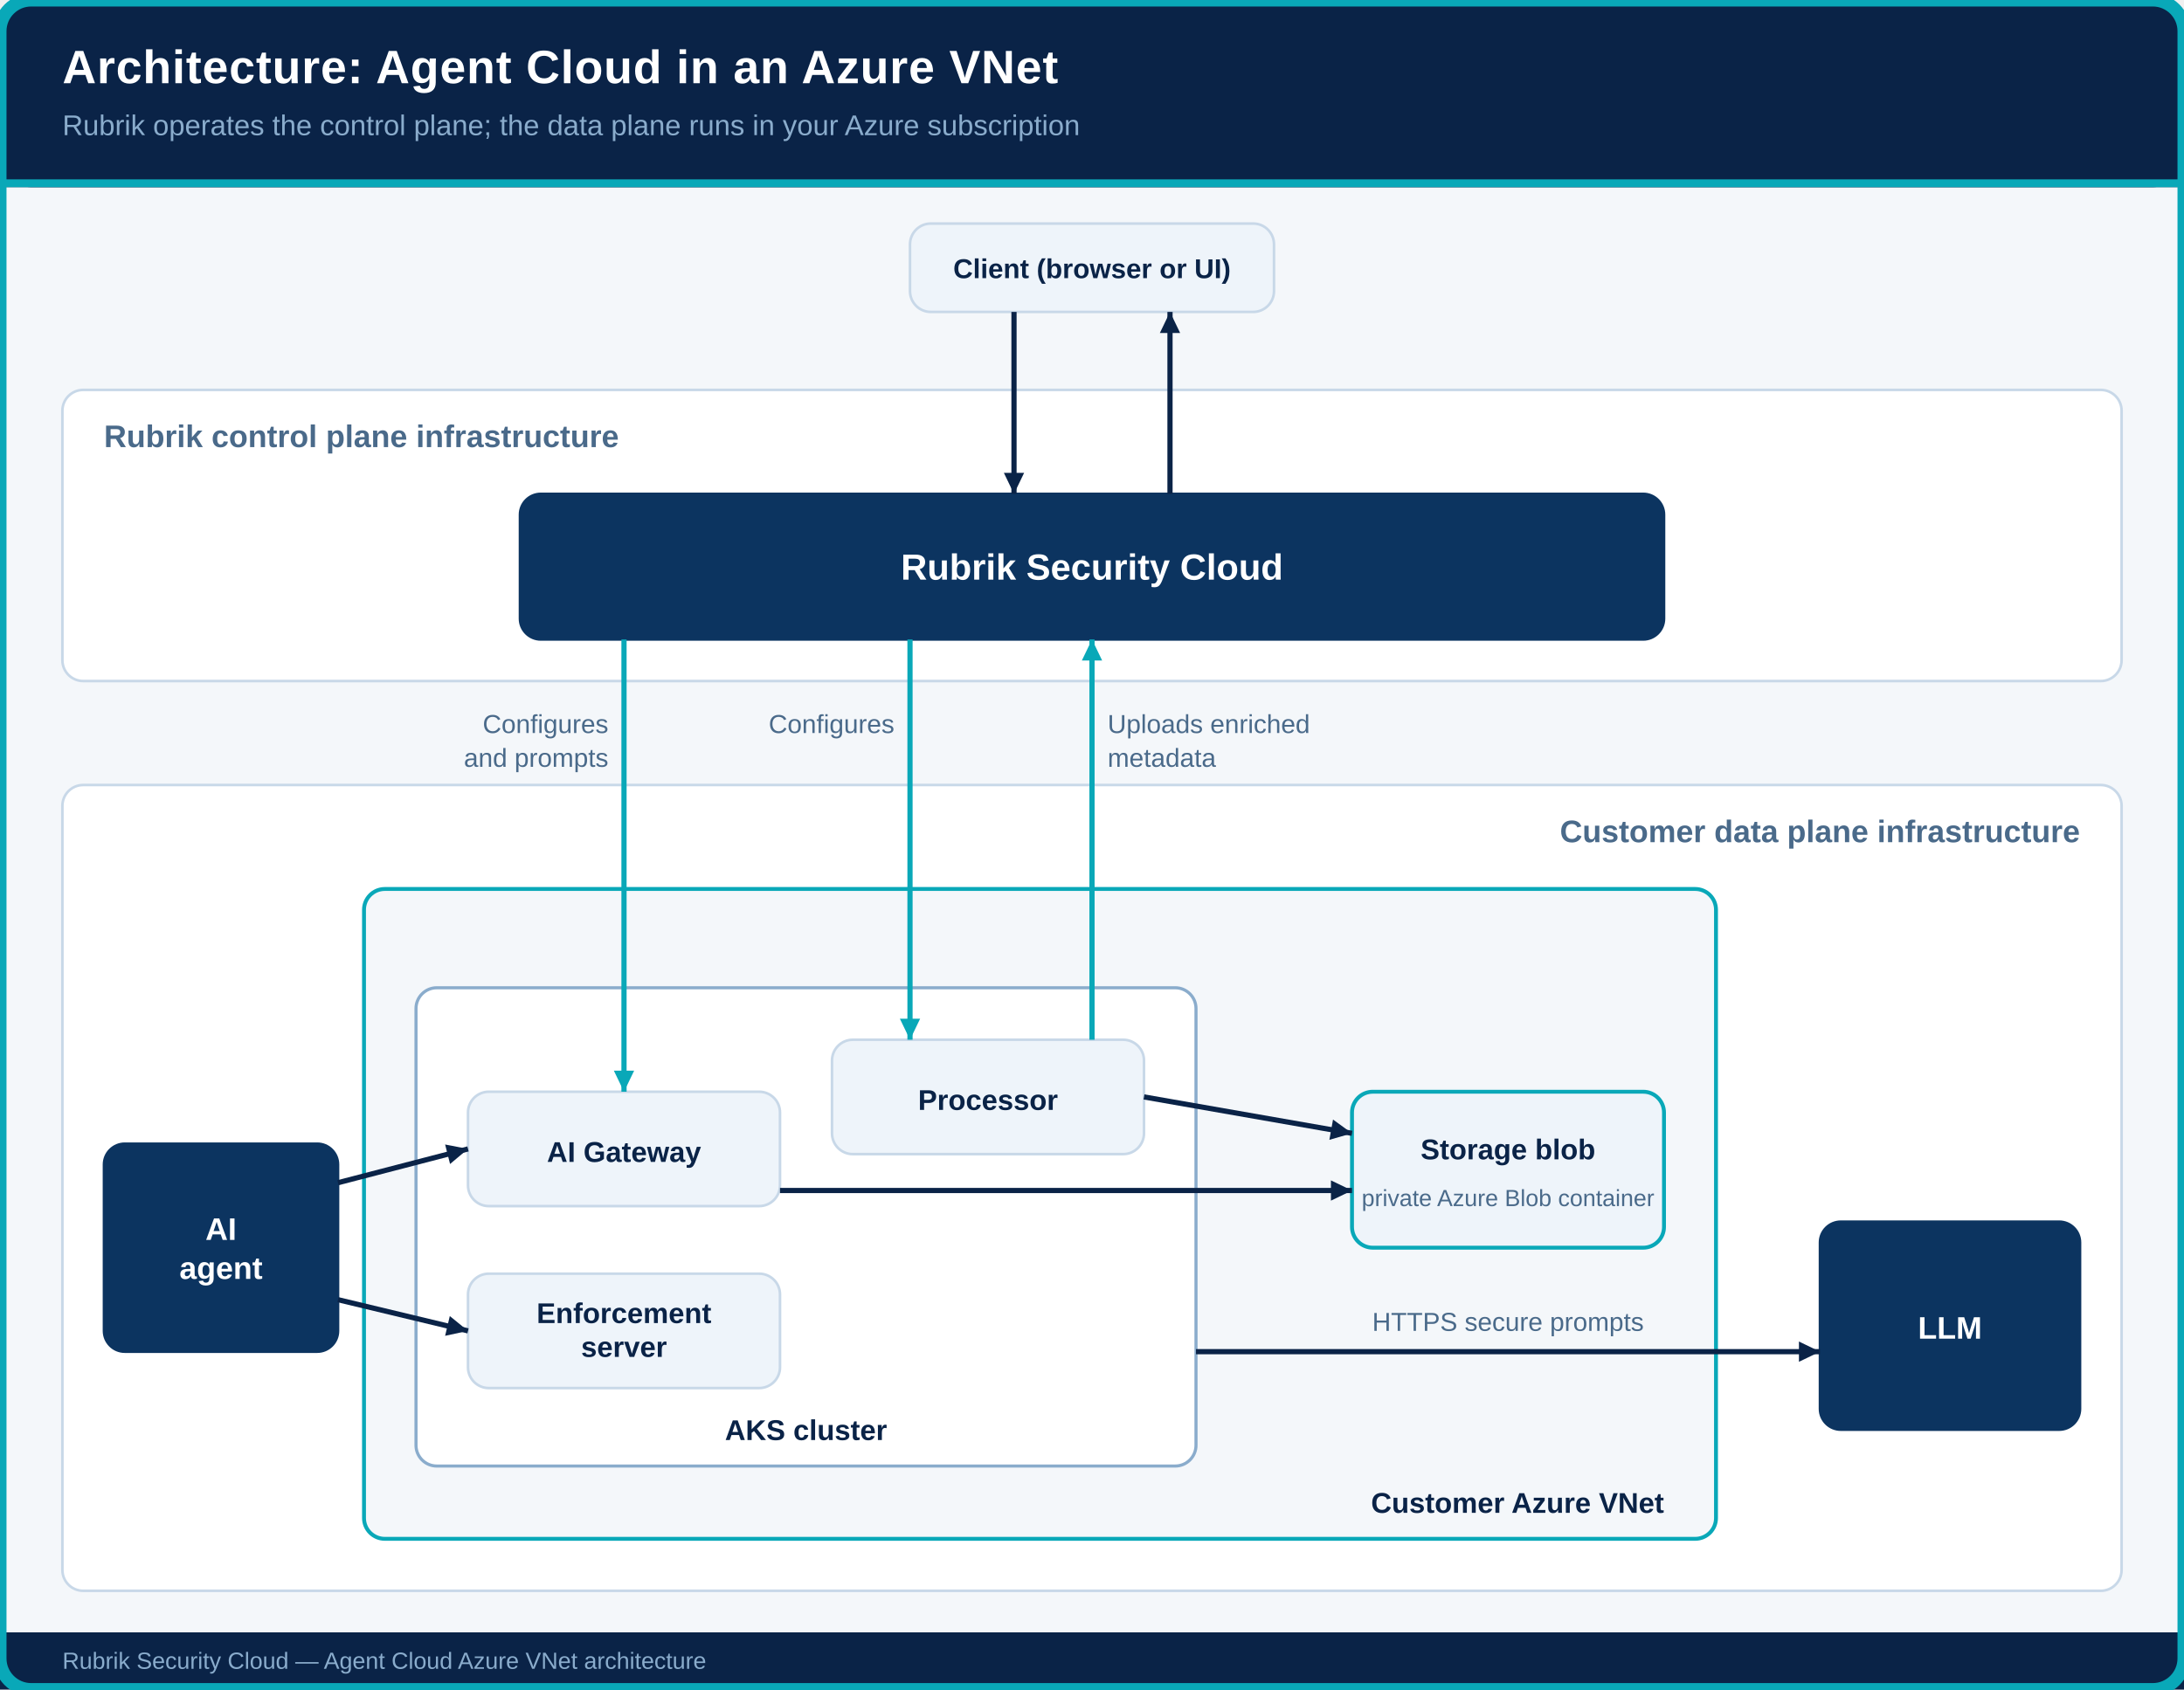
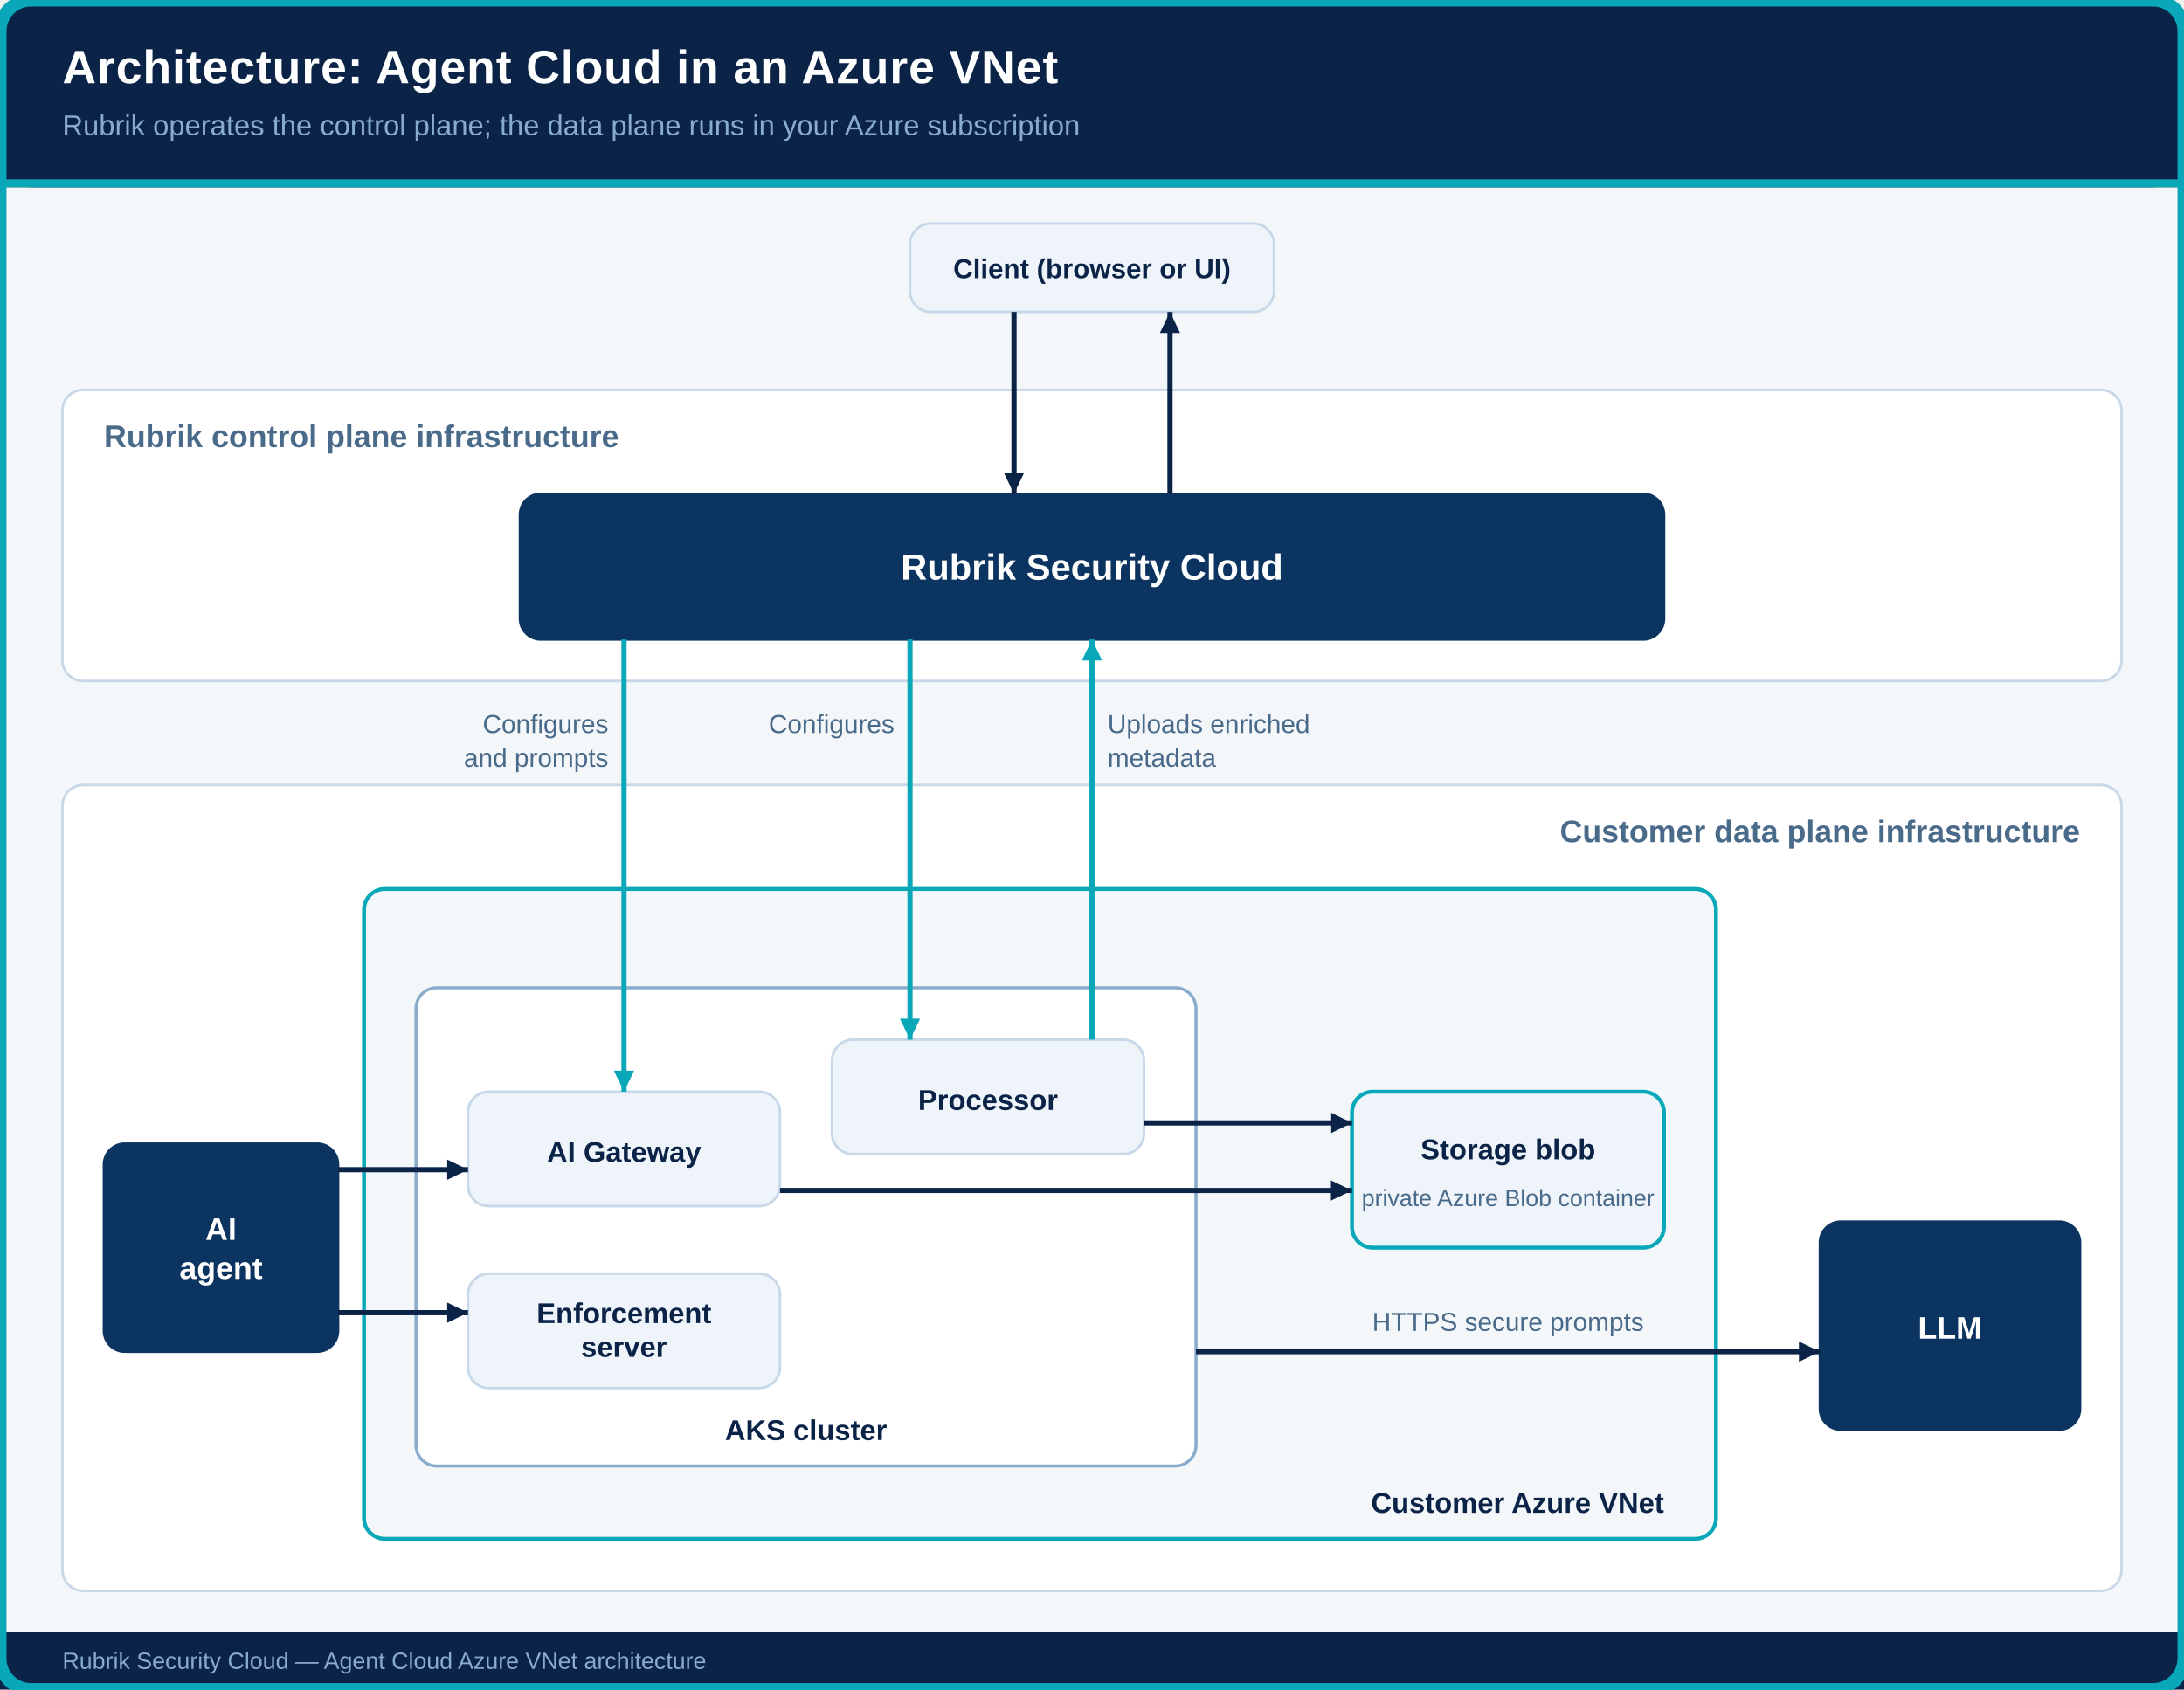
<svg xmlns="http://www.w3.org/2000/svg" width="840" height="650" viewBox="0 0 840 650" font-family="Segoe UI, Calibri, Arial, sans-serif">
  <rect width="840" height="650" fill="#F4F7FA" rx="12" />
  <rect x="0" y="0" width="840" height="72" fill="#0A2347" rx="12" />
  <rect x="0" y="60" width="840" height="12" fill="#0A2347" />
  <rect x="0" y="69" width="840" height="3" fill="#09A8B8" />
  <text x="24" y="32" font-size="18" font-weight="bold" fill="#FFFFFF" letter-spacing="0.3">Architecture: Agent Cloud in an Azure VNet</text>
  <text x="24" y="52" font-size="11" fill="#8AACCC">Rubrik operates the control plane; the data plane runs in your Azure subscription</text>
  <rect x="350" y="86" width="140" height="34" rx="8" fill="#EEF4FA" stroke="#C8D8E8" stroke-width="1" />
  <text x="420" y="107" font-size="10.5" fill="#0A2347" text-anchor="middle" font-weight="bold">Client (browser or UI)</text>
  <rect x="24" y="150" width="792" height="112" rx="8" fill="#FFFFFF" stroke="#C8D8E8" stroke-width="1" />
  <text x="40" y="172" font-size="12" fill="#4A6A8A" text-anchor="start" font-weight="bold">Rubrik control plane infrastructure</text>
  <rect x="200" y="190" width="440" height="56" rx="8" fill="#0C3460" stroke="#0C3460" stroke-width="1" />
  <text x="420" y="223" font-size="14" fill="#FFFFFF" text-anchor="middle" font-weight="bold">Rubrik Security Cloud</text>
  <line x1="390" y1="120" x2="390" y2="190" stroke="#0A2347" stroke-width="2" />
  <polygon points="390.0,190.0 386.1,181.9 393.9,181.9" fill="#0A2347" />
  <line x1="450" y1="190" x2="450" y2="120" stroke="#0A2347" stroke-width="2" />
  <polygon points="450.0,120.0 453.9,128.1 446.1,128.1" fill="#0A2347" />
  <rect x="24" y="302" width="792" height="310" rx="8" fill="#FFFFFF" stroke="#C8D8E8" stroke-width="1" />
  <text x="800" y="324" font-size="12" fill="#4A6A8A" text-anchor="end" font-weight="bold">Customer data plane infrastructure</text>
  <rect x="140" y="342" width="520" height="250" rx="8" fill="#F4F7FA" stroke="#09A8B8" stroke-width="1.5" />
  <text x="640" y="582" font-size="11" fill="#0A2347" text-anchor="end" font-weight="bold">Customer Azure VNet</text>
  <rect x="160" y="380" width="300" height="184" rx="8" fill="#FFFFFF" stroke="#8AACCC" stroke-width="1.2" />
  <text x="310" y="554" font-size="11" fill="#0A2347" text-anchor="middle" font-weight="bold">AKS cluster</text>
  <rect x="180" y="420" width="120" height="44" rx="8" fill="#EEF4FA" stroke="#C8D8E8" stroke-width="1" />
  <text x="240" y="447" font-size="11" fill="#0A2347" text-anchor="middle" font-weight="bold">AI Gateway</text>
  <rect x="180" y="490" width="120" height="44" rx="8" fill="#EEF4FA" stroke="#C8D8E8" stroke-width="1" />
  <text x="240" y="509" font-size="11" fill="#0A2347" text-anchor="middle" font-weight="bold">Enforcement</text>
  <text x="240" y="522" font-size="11" fill="#0A2347" text-anchor="middle" font-weight="bold">server</text>
  <rect x="320" y="400" width="120" height="44" rx="8" fill="#EEF4FA" stroke="#C8D8E8" stroke-width="1" />
  <text x="380" y="427" font-size="11" fill="#0A2347" text-anchor="middle" font-weight="bold">Processor</text>
  <rect x="520" y="420" width="120" height="60" rx="8" fill="#EEF4FA" stroke="#09A8B8" stroke-width="1.5" />
  <text x="580" y="446" font-size="11" fill="#0A2347" text-anchor="middle" font-weight="bold">Storage blob</text>
  <text x="580" y="464" font-size="9" fill="#4A6A8A" text-anchor="middle">private Azure Blob container</text>
  <rect x="40" y="440" width="90" height="80" rx="8" fill="#0C3460" stroke="#0C3460" stroke-width="1" />
  <text x="85" y="477" font-size="12" fill="#FFFFFF" text-anchor="middle" font-weight="bold">AI</text>
  <text x="85" y="492" font-size="12" fill="#FFFFFF" text-anchor="middle" font-weight="bold">agent</text>
  <rect x="700" y="470" width="100" height="80" rx="8" fill="#0C3460" stroke="#0C3460" stroke-width="1" />
  <text x="750" y="515" font-size="12" fill="#FFFFFF" text-anchor="middle" font-weight="bold">LLM</text>
  <line x1="240" y1="246" x2="240" y2="420" stroke="#09A8B8" stroke-width="2" />
  <polygon points="240.0,420.0 236.1,411.9 243.9,411.9" fill="#09A8B8" />
  <text x="234" y="282" font-size="10" fill="#4A6A8A" text-anchor="end">Configures</text>
  <text x="234" y="295" font-size="10" fill="#4A6A8A" text-anchor="end">and prompts</text>
  <line x1="350" y1="246" x2="350" y2="400" stroke="#09A8B8" stroke-width="2" />
  <polygon points="350.0,400.0 346.1,391.9 353.9,391.9" fill="#09A8B8" />
  <text x="344" y="282" font-size="10" fill="#4A6A8A" text-anchor="end">Configures</text>
  <line x1="420" y1="400" x2="420" y2="246" stroke="#09A8B8" stroke-width="2" />
  <polygon points="420.0,246.0 423.9,254.1 416.1,254.1" fill="#09A8B8" />
  <text x="426" y="282" font-size="10" fill="#4A6A8A" text-anchor="start">Uploads enriched</text>
  <text x="426" y="295" font-size="10" fill="#4A6A8A" text-anchor="start">metadata</text>
-   <line x1="130" y1="455" x2="180" y2="442" stroke="#0A2347" stroke-width="2" />
-   <polygon points="180.0,442.0 173.1,447.8 171.2,440.3" fill="#0A2347" />
-   <line x1="130" y1="500" x2="180" y2="512" stroke="#0A2347" stroke-width="2" />
-   <polygon points="180.0,512.0 171.2,513.9 173.0,506.3" fill="#0A2347" />
-   <line x1="440" y1="422" x2="520" y2="436" stroke="#0A2347" stroke-width="2" />
-   <polygon points="520.0,436.0 511.3,438.5 512.7,430.7" fill="#0A2347" />
+   <line x1="130" y1="450" x2="180" y2="450" stroke="#0A2347" stroke-width="2" />
+   <polygon points="180,450 172,446.1 172,453.9" fill="#0A2347" />
+   <line x1="130" y1="505" x2="180" y2="505" stroke="#0A2347" stroke-width="2" />
+   <polygon points="180,505 172,501.1 172,508.9" fill="#0A2347" />
+   <line x1="440" y1="432" x2="520" y2="432" stroke="#0A2347" stroke-width="2" />
+   <polygon points="520,432 512,428.1 512,435.9" fill="#0A2347" />
  <line x1="300" y1="458" x2="520" y2="458" stroke="#0A2347" stroke-width="2" />
  <polygon points="520.0,458.0 511.9,461.9 511.9,454.1" fill="#0A2347" />
  <line x1="460" y1="520" x2="700" y2="520" stroke="#0A2347" stroke-width="2" />
  <polygon points="700.0,520.0 691.9,523.9 691.9,516.1" fill="#0A2347" />
  <text x="580" y="512" font-size="10" fill="#4A6A8A" text-anchor="middle">HTTPS secure prompts</text>
  <rect x="0" y="628" width="840" height="22" fill="#0A2347" />
  <rect x="0" y="628" width="840" height="22" fill="#0A2347" rx="12" />
  <rect x="0" y="628" width="840" height="12" fill="#0A2347" />
  <text x="24" y="642" font-size="9" fill="#8AACCC">Rubrik Security Cloud — Agent Cloud Azure VNet architecture</text>
  <rect width="840" height="650" fill="none" stroke="#09A8B8" stroke-width="5" rx="12" />
</svg>
